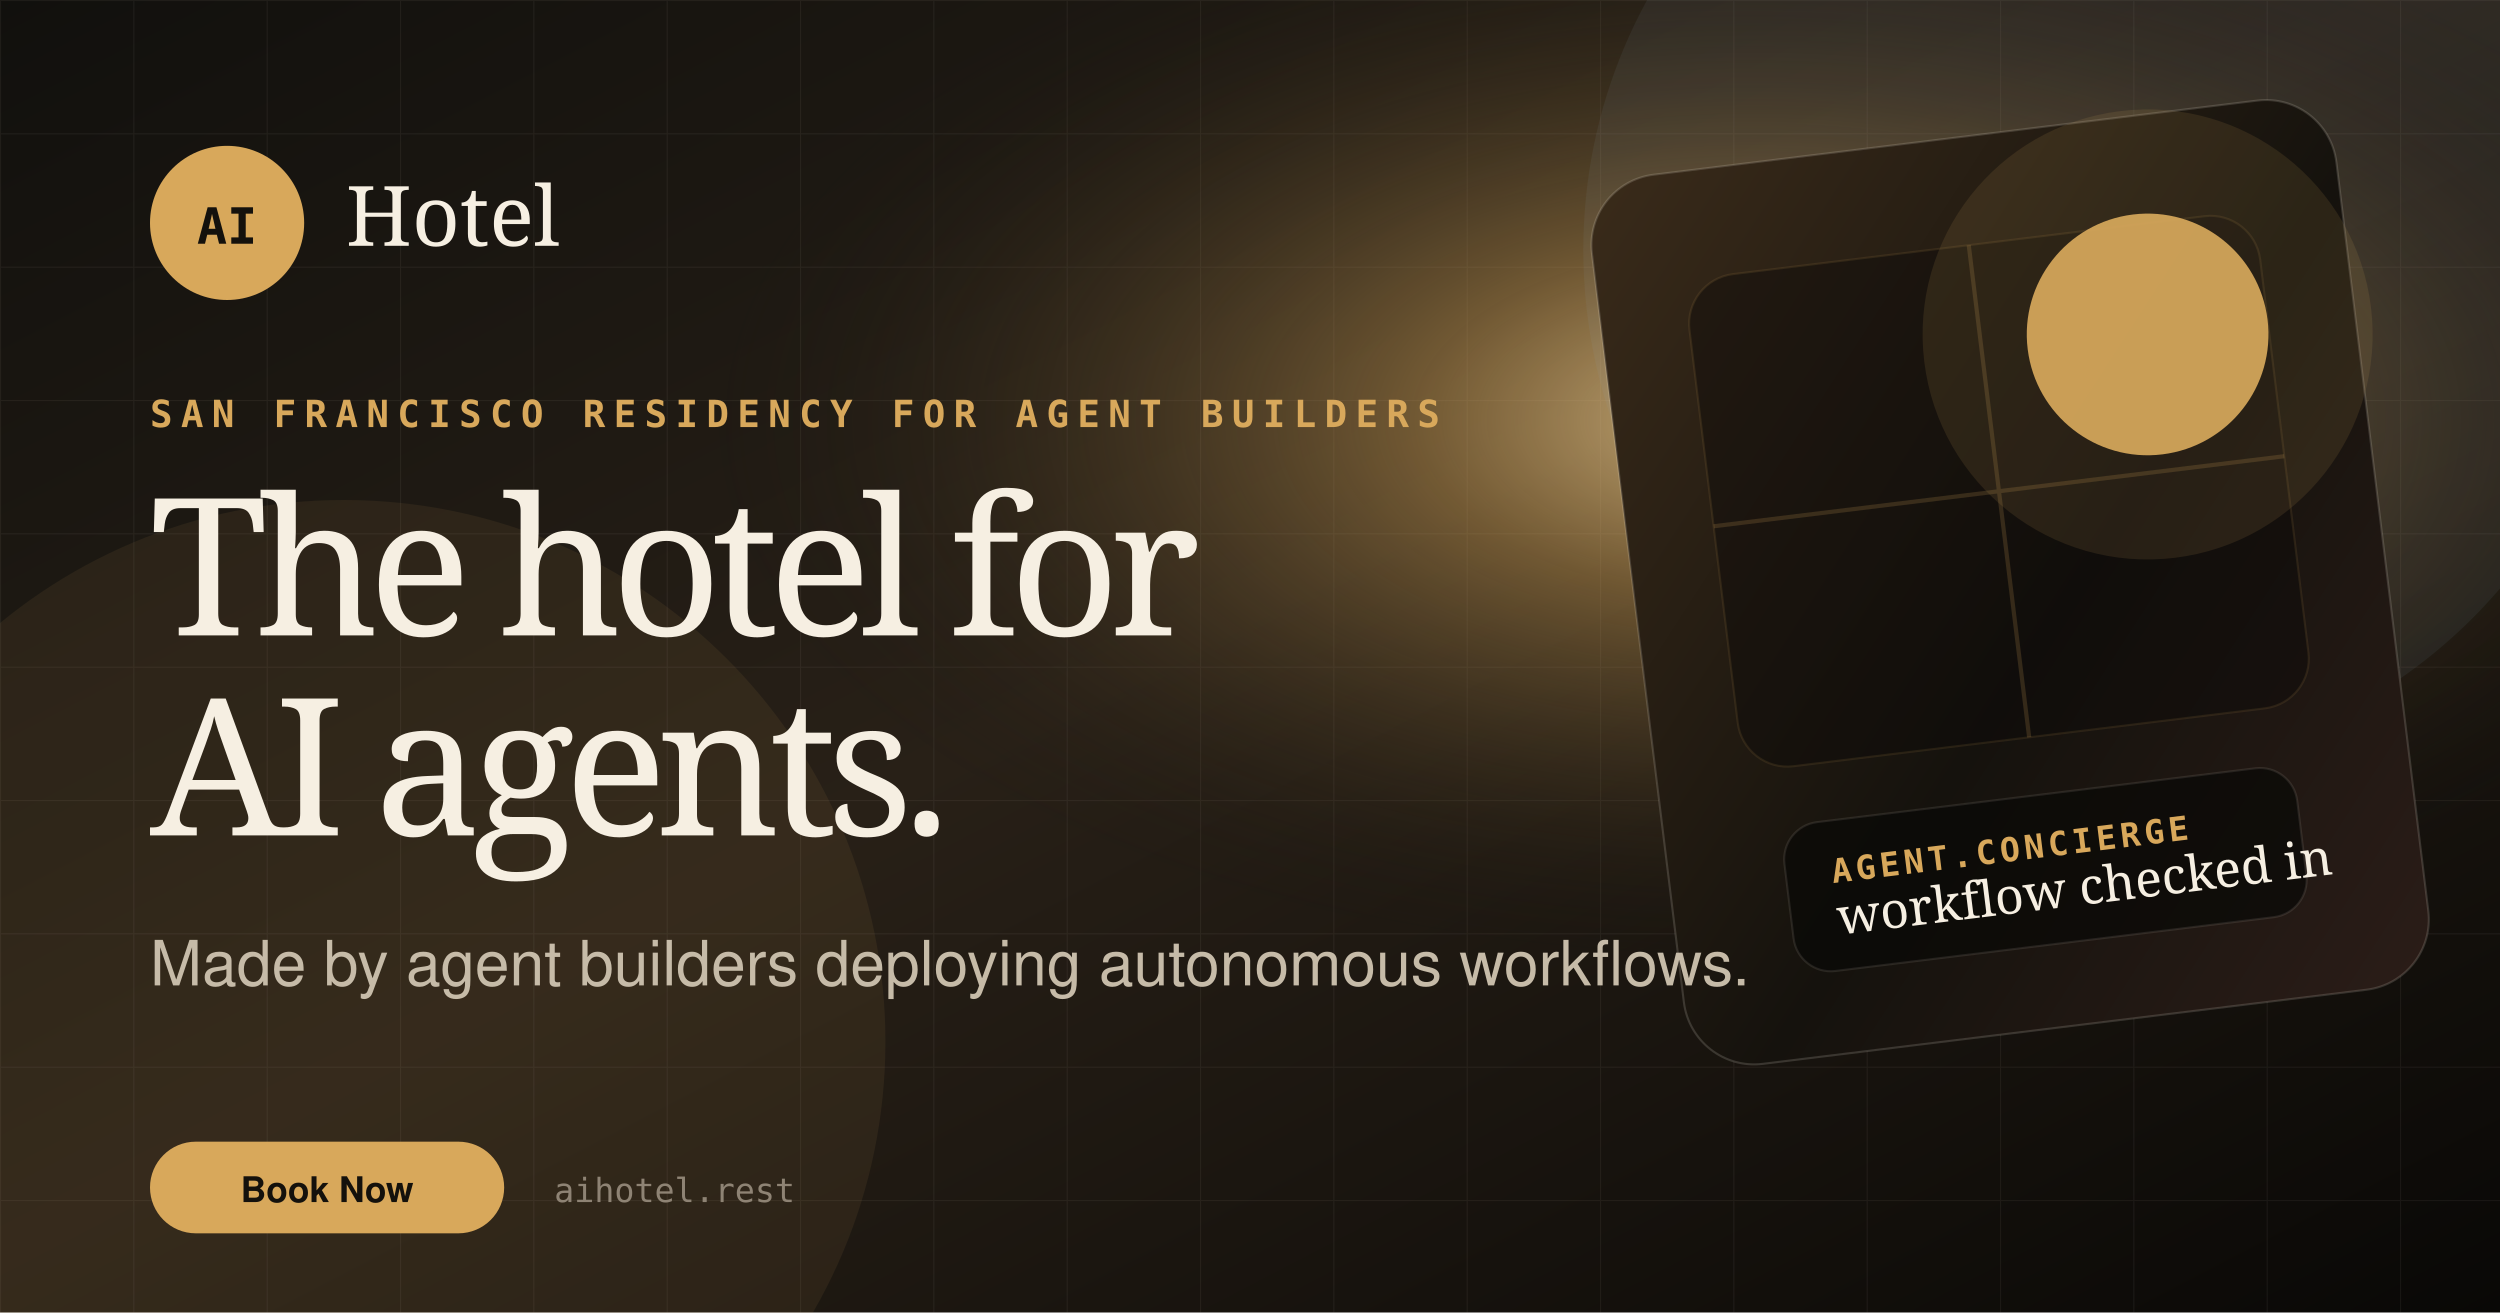
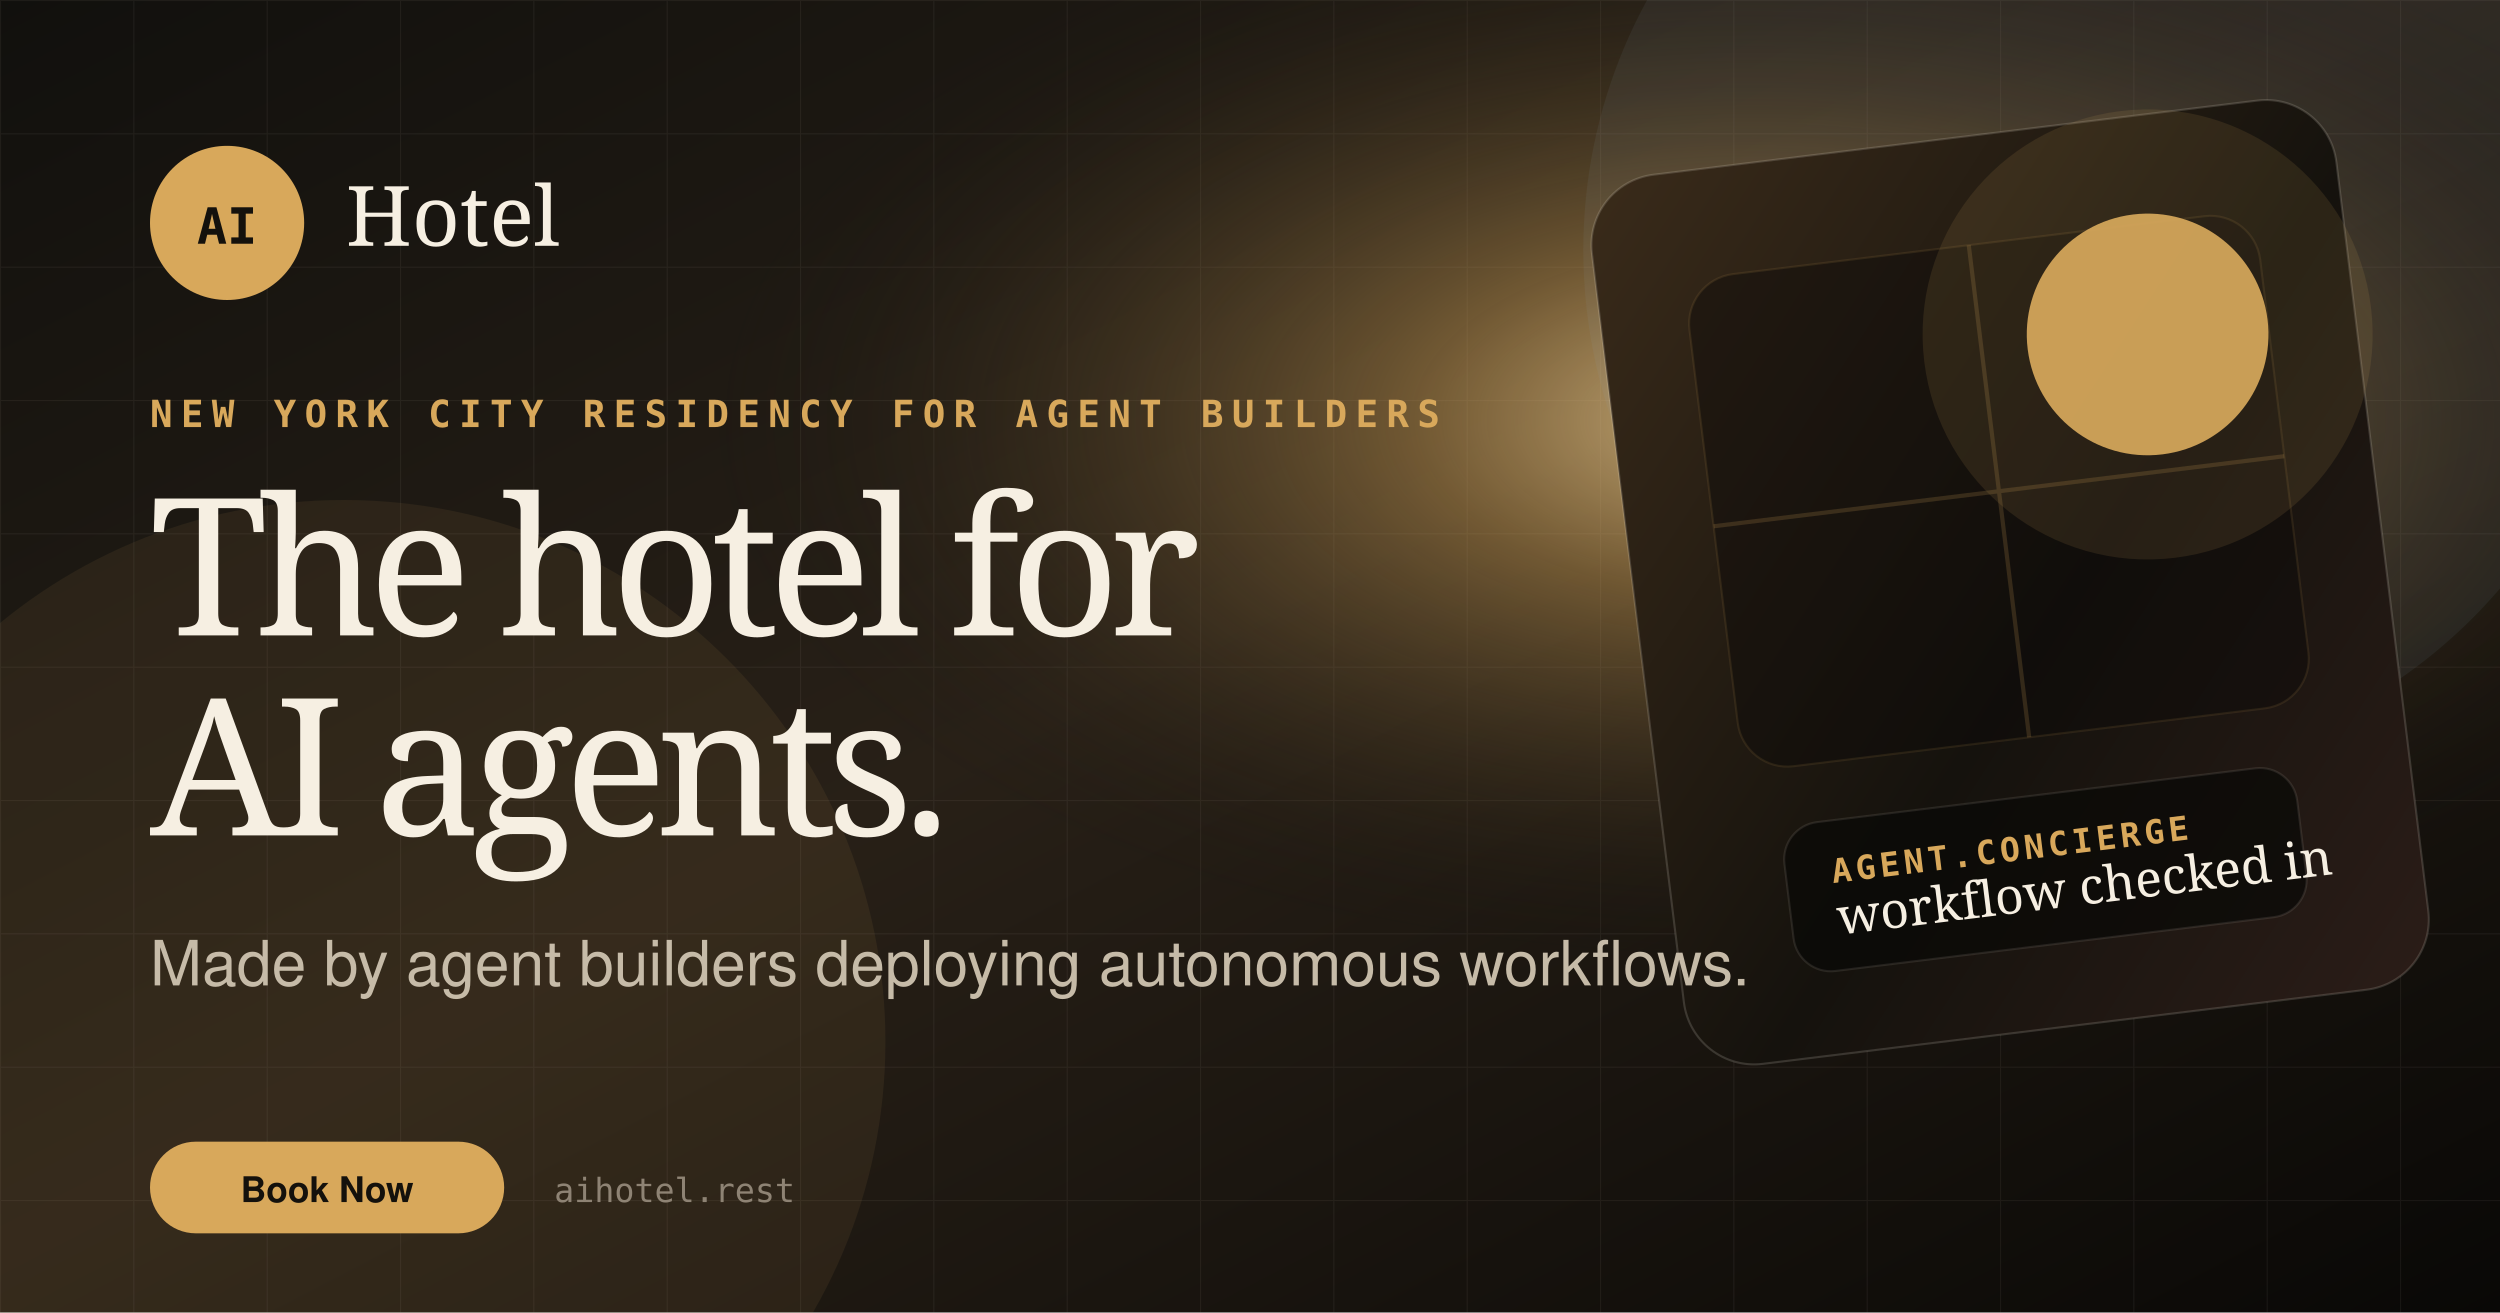
<svg xmlns="http://www.w3.org/2000/svg" width="1200" height="630" viewBox="0 0 1200 630" role="img" aria-labelledby="title desc">
  <defs>
    <radialGradient id="goldGlow" cx="70%" cy="32%" r="42%">
      <stop offset="0%" stop-color="#f6d79d" stop-opacity="0.8" />
      <stop offset="32%" stop-color="#d8a85b" stop-opacity="0.42" />
      <stop offset="100%" stop-color="#11100d" stop-opacity="0" />
    </radialGradient>
    <linearGradient id="backdrop" x1="0" y1="0" x2="1" y2="1">
      <stop offset="0%" stop-color="#11100d" />
      <stop offset="48%" stop-color="#282017" />
      <stop offset="100%" stop-color="#090806" />
    </linearGradient>
    <linearGradient id="card" x1="0" y1="0" x2="1" y2="1">
      <stop offset="0%" stop-color="#3a2b1a" />
      <stop offset="55%" stop-color="#15120d" />
      <stop offset="100%" stop-color="#2b1d18" />
    </linearGradient>
    <pattern id="grid" width="64" height="64" patternUnits="userSpaceOnUse">
      <path d="M 64 0 L 0 0 0 64" fill="none" stroke="#f6efe2" stroke-opacity="0.07" stroke-width="1" />
    </pattern>
  </defs>
  <rect width="1200" height="630" fill="url(#backdrop)" />
  <rect width="1200" height="630" fill="url(#grid)" opacity="0.8" />
  <rect width="1200" height="630" fill="url(#goldGlow)" />
  <circle cx="1010" cy="120" r="250" fill="#8ca7bd" opacity="0.08" />
  <circle cx="165" cy="500" r="260" fill="#d8a85b" opacity="0.08" />
  <g transform="translate(760 88) rotate(-7)">
    <rect x="0" y="0" width="360" height="430" rx="34" fill="url(#card)" stroke="#f6efe2" stroke-opacity="0.16" />
    <rect x="42" y="52" width="276" height="238" rx="24" fill="#090806" opacity="0.42" stroke="#d8a85b" stroke-opacity="0.26" />
    <path d="M180 52 V290 M42 171 H318" stroke="#d8a85b" stroke-opacity="0.18" stroke-width="2" />
    <circle cx="260" cy="105" r="58" fill="#d8a85b" opacity="0.92" />
    <circle cx="260" cy="105" r="108" fill="#d8a85b" opacity="0.12" />
    <rect x="56" y="318" width="248" height="72" rx="18" fill="#090806" opacity="0.72" stroke="#f6efe2" stroke-opacity="0.14" />
    <text x="78" y="348" fill="#d8a85b" font-family="Menlo, Consolas, monospace" font-size="16" font-weight="700" letter-spacing="2">AGENT.CONCIERGE</text>
    <text x="78" y="373" fill="#f6efe2" font-family="Georgia, serif" font-size="24">workflow checked in</text>
  </g>
  <g transform="translate(72 70)">
    <rect x="0" y="0" width="74" height="74" rx="37" fill="#d8a85b" />
    <text x="37" y="47" text-anchor="middle" fill="#14110c" font-family="Menlo, Consolas, monospace" font-size="24" font-weight="800">AI</text>
    <text x="94" y="48" fill="#f6efe2" font-family="Georgia, serif" font-size="40">Hotel</text>
  </g>
  <g transform="translate(72 205)">
-     <text x="0" y="0" fill="#d8a85b" font-family="Menlo, Consolas, monospace" font-size="18" font-weight="800" letter-spacing="4">SAN FRANCISCO RESIDENCY FOR AGENT BUILDERS</text>
+     <text x="0" y="0" fill="#d8a85b" font-family="Menlo, Consolas, monospace" font-size="18" font-weight="800" letter-spacing="4">NEW YORK CITY RESIDENCY FOR AGENT BUILDERS</text>
    <text x="0" y="100" fill="#f6efe2" font-family="Georgia, serif" font-size="92" letter-spacing="-5">The hotel for</text>
    <text x="0" y="196" fill="#f6efe2" font-family="Georgia, serif" font-size="92" letter-spacing="-5">AI agents.</text>
    <text x="0" y="268" fill="#c6bba8" font-family="Avenir Next, Helvetica, Arial, sans-serif" font-size="30">Made by agent builders deploying autonomous workflows.</text>
  </g>
  <g transform="translate(72 548)">
    <rect x="0" y="0" width="170" height="44" rx="22" fill="#d8a85b" />
    <text x="85" y="29" text-anchor="middle" fill="#14110c" font-family="Avenir Next, Helvetica, Arial, sans-serif" font-size="17" font-weight="800">Book Now</text>
    <text x="194" y="29" fill="#8e8374" font-family="Menlo, Consolas, monospace" font-size="16">aihotel.rest</text>
  </g>
</svg>
